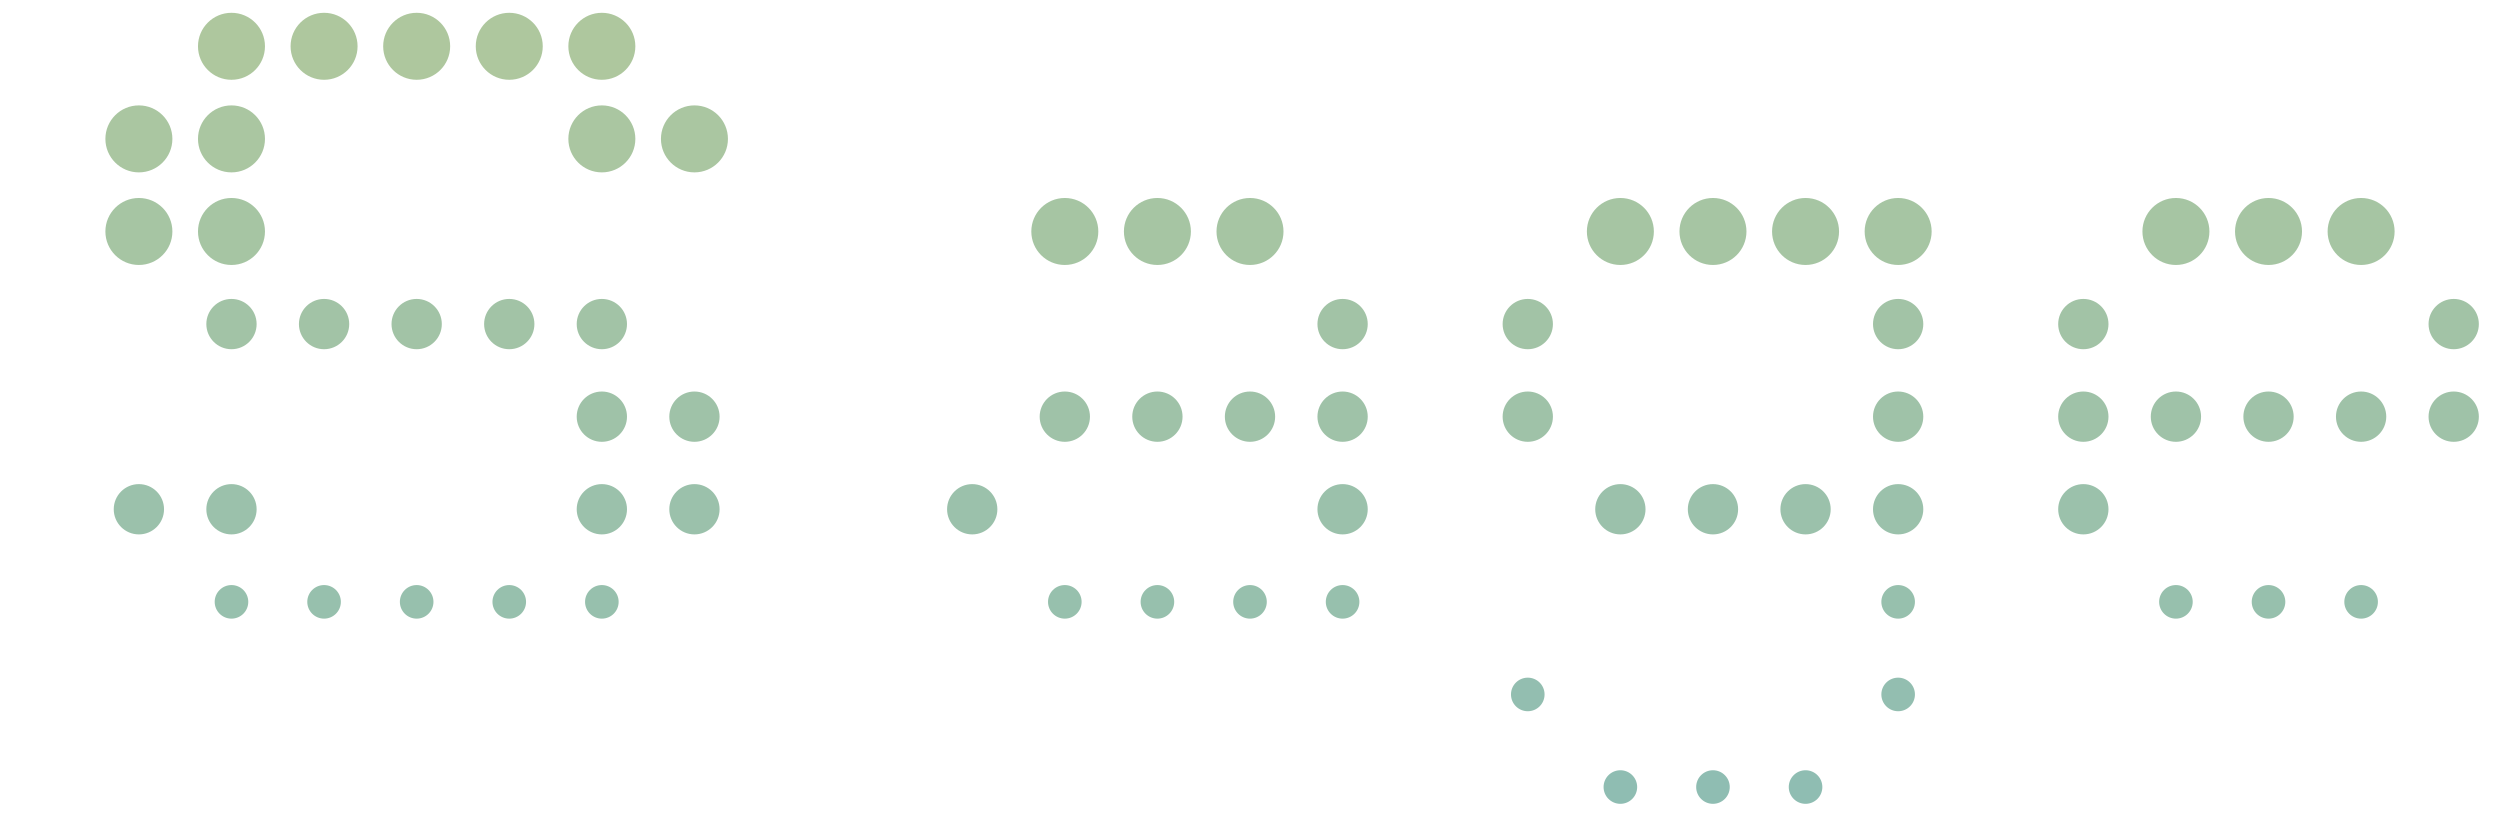
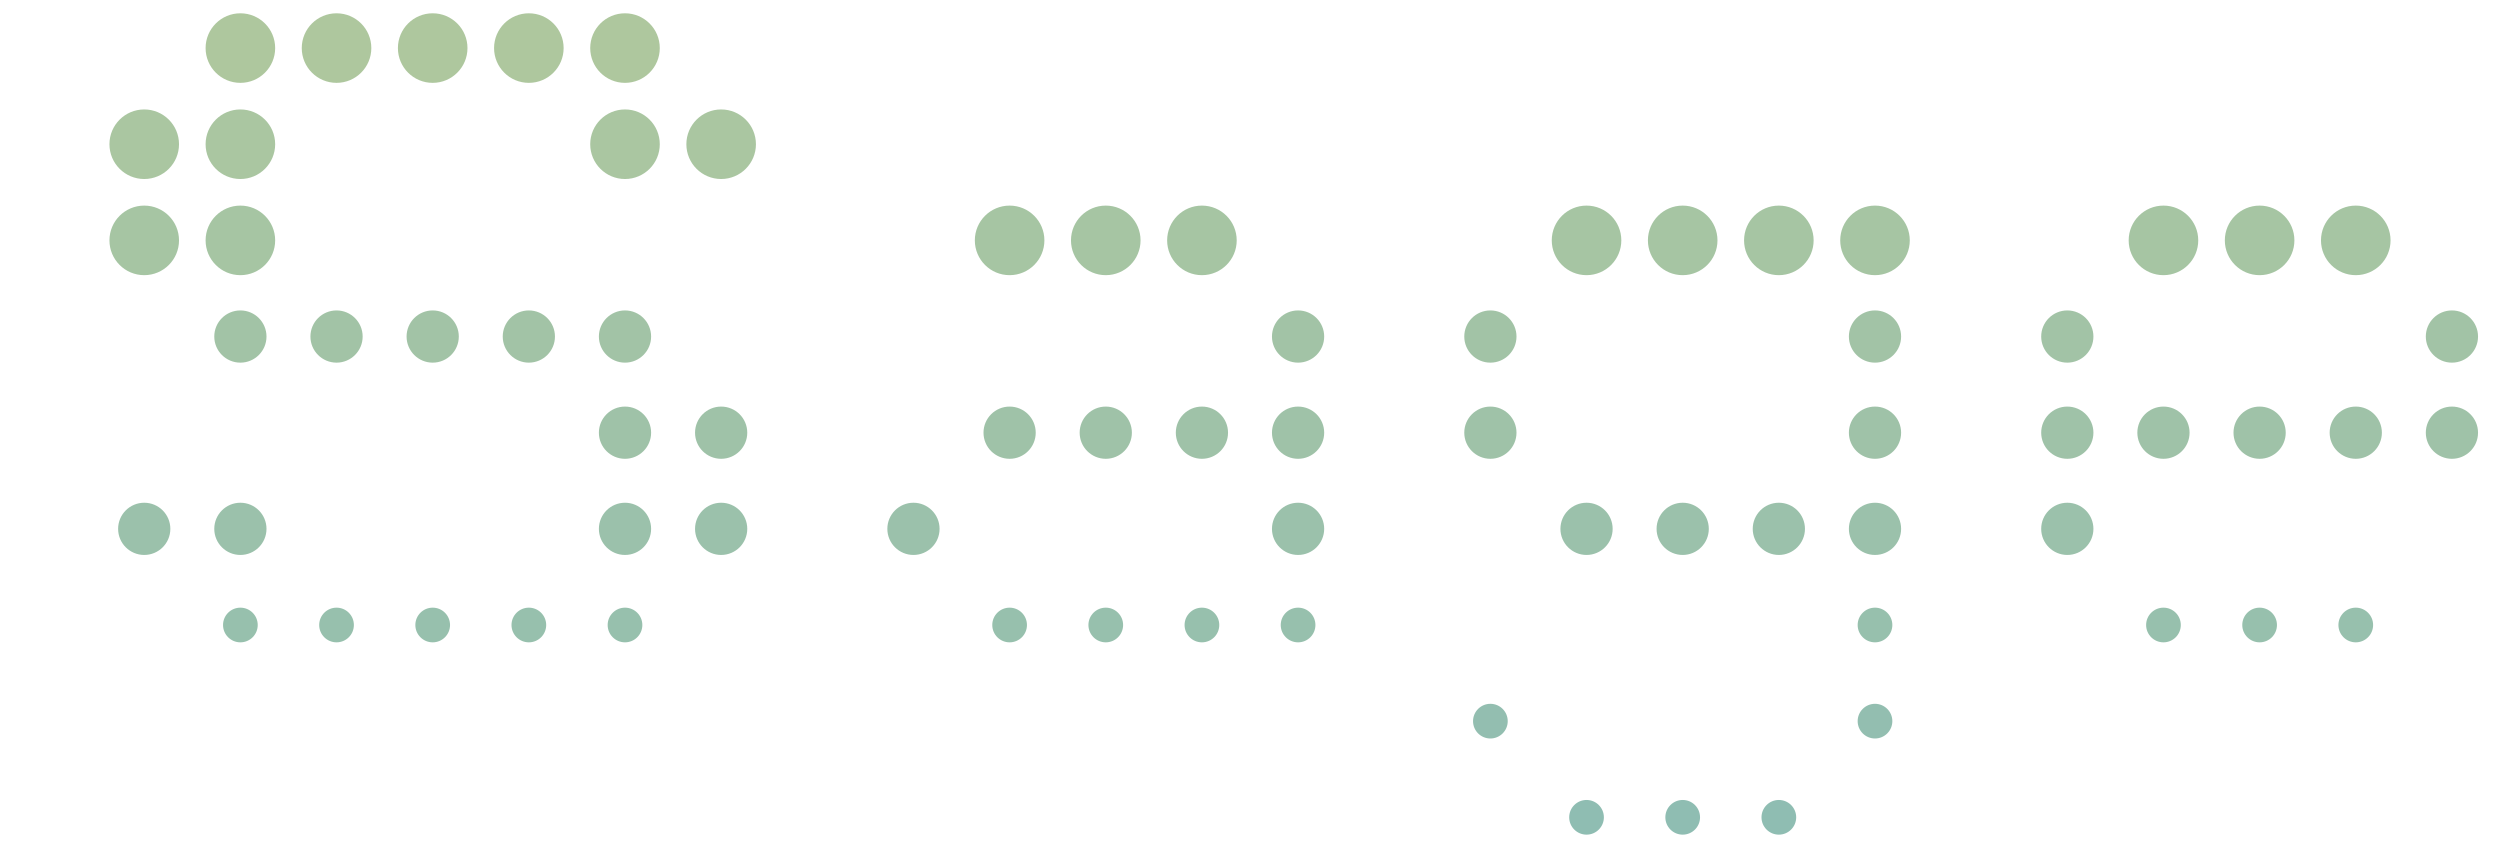
- <svg xmlns="http://www.w3.org/2000/svg" viewBox="0 0 275.4 91.8" width="275.4" height="91.8">
+ <svg xmlns="http://www.w3.org/2000/svg" viewBox="0 0 265.2 91.8" width="265.2" height="91.8">
+   <circle cx="15.3" cy="15.3" r="3.69" fill="#aac6a1" />
+   <circle cx="15.3" cy="25.5" r="3.69" fill="#a6c5a3" />
+   <circle cx="15.3" cy="56.1" r="2.77" fill="#9bc1ab" />
  <circle cx="25.5" cy="5.1" r="3.69" fill="#aec79e" />
+   <circle cx="25.5" cy="15.3" r="3.69" fill="#aac6a1" />
+   <circle cx="25.5" cy="25.5" r="3.69" fill="#a6c5a3" />
+   <circle cx="25.5" cy="35.7" r="2.77" fill="#a2c3a6" />
+   <circle cx="25.5" cy="56.1" r="2.77" fill="#9bc1ab" />
+   <circle cx="25.5" cy="66.3" r="1.84" fill="#97c0ad" />
  <circle cx="35.7" cy="5.1" r="3.69" fill="#aec79e" />
+   <circle cx="35.7" cy="35.7" r="2.77" fill="#a2c3a6" />
+   <circle cx="35.7" cy="66.3" r="1.84" fill="#97c0ad" />
  <circle cx="45.9" cy="5.1" r="3.69" fill="#aec79e" />
+   <circle cx="45.9" cy="35.7" r="2.77" fill="#a2c3a6" />
+   <circle cx="45.9" cy="66.3" r="1.84" fill="#97c0ad" />
  <circle cx="56.1" cy="5.1" r="3.69" fill="#aec79e" />
+   <circle cx="56.1" cy="35.7" r="2.77" fill="#a2c3a6" />
+   <circle cx="56.1" cy="66.3" r="1.84" fill="#97c0ad" />
  <circle cx="66.3" cy="5.1" r="3.69" fill="#aec79e" />
-   <circle cx="15.3" cy="15.3" r="3.69" fill="#aac6a1" />
-   <circle cx="25.5" cy="15.3" r="3.69" fill="#aac6a1" />
  <circle cx="66.3" cy="15.3" r="3.69" fill="#aac6a1" />
+   <circle cx="66.3" cy="35.7" r="2.77" fill="#a2c3a6" />
+   <circle cx="66.3" cy="45.9" r="2.77" fill="#9fc2a8" />
+   <circle cx="66.3" cy="56.1" r="2.77" fill="#9bc1ab" />
+   <circle cx="66.3" cy="66.3" r="1.84" fill="#97c0ad" />
  <circle cx="76.5" cy="15.3" r="3.69" fill="#aac6a1" />
-   <circle cx="15.3" cy="25.5" r="3.69" fill="#a6c5a3" />
-   <circle cx="25.5" cy="25.5" r="3.69" fill="#a6c5a3" />
+   <circle cx="76.5" cy="45.9" r="2.77" fill="#9fc2a8" />
+   <circle cx="76.5" cy="56.1" r="2.77" fill="#9bc1ab" />
+   <circle cx="96.9" cy="56.1" r="2.77" fill="#9bc1ab" />
+   <circle cx="107.1" cy="25.5" r="3.69" fill="#a6c5a3" />
+   <circle cx="107.1" cy="45.9" r="2.77" fill="#9fc2a8" />
+   <circle cx="107.1" cy="66.3" r="1.84" fill="#97c0ad" />
  <circle cx="117.3" cy="25.5" r="3.69" fill="#a6c5a3" />
+   <circle cx="117.3" cy="45.9" r="2.77" fill="#9fc2a8" />
+   <circle cx="117.3" cy="66.3" r="1.84" fill="#97c0ad" />
  <circle cx="127.5" cy="25.5" r="3.69" fill="#a6c5a3" />
-   <circle cx="137.7" cy="25.5" r="3.69" fill="#a6c5a3" />
+   <circle cx="127.5" cy="45.9" r="2.77" fill="#9fc2a8" />
+   <circle cx="127.5" cy="66.3" r="1.84" fill="#97c0ad" />
+   <circle cx="137.7" cy="35.7" r="2.77" fill="#a2c3a6" />
+   <circle cx="137.7" cy="45.9" r="2.77" fill="#9fc2a8" />
+   <circle cx="137.7" cy="56.1" r="2.77" fill="#9bc1ab" />
+   <circle cx="137.7" cy="66.3" r="1.84" fill="#97c0ad" />
+   <circle cx="158.1" cy="35.7" r="2.77" fill="#a2c3a6" />
+   <circle cx="158.1" cy="45.9" r="2.77" fill="#9fc2a8" />
+   <circle cx="158.1" cy="76.5" r="1.84" fill="#93beb0" />
+   <circle cx="168.3" cy="25.5" r="3.69" fill="#a6c5a3" />
+   <circle cx="168.3" cy="56.1" r="2.77" fill="#9bc1ab" />
+   <circle cx="168.3" cy="86.7" r="1.84" fill="#8fbdb2" />
  <circle cx="178.5" cy="25.5" r="3.69" fill="#a6c5a3" />
+   <circle cx="178.5" cy="56.1" r="2.77" fill="#9bc1ab" />
+   <circle cx="178.5" cy="86.7" r="1.84" fill="#8fbdb2" />
  <circle cx="188.7" cy="25.5" r="3.69" fill="#a6c5a3" />
+   <circle cx="188.7" cy="56.1" r="2.77" fill="#9bc1ab" />
+   <circle cx="188.7" cy="86.7" r="1.84" fill="#8fbdb2" />
  <circle cx="198.9" cy="25.5" r="3.69" fill="#a6c5a3" />
-   <circle cx="209.1" cy="25.5" r="3.69" fill="#a6c5a3" />
+   <circle cx="198.9" cy="35.7" r="2.77" fill="#a2c3a6" />
+   <circle cx="198.9" cy="45.9" r="2.77" fill="#9fc2a8" />
+   <circle cx="198.9" cy="56.1" r="2.77" fill="#9bc1ab" />
+   <circle cx="198.9" cy="66.3" r="1.84" fill="#97c0ad" />
+   <circle cx="198.9" cy="76.5" r="1.84" fill="#93beb0" />
+   <circle cx="219.3" cy="35.7" r="2.77" fill="#a2c3a6" />
+   <circle cx="219.3" cy="45.9" r="2.77" fill="#9fc2a8" />
+   <circle cx="219.3" cy="56.1" r="2.77" fill="#9bc1ab" />
+   <circle cx="229.5" cy="25.5" r="3.69" fill="#a6c5a3" />
+   <circle cx="229.5" cy="45.9" r="2.77" fill="#9fc2a8" />
+   <circle cx="229.5" cy="66.3" r="1.84" fill="#97c0ad" />
  <circle cx="239.7" cy="25.5" r="3.69" fill="#a6c5a3" />
+   <circle cx="239.7" cy="45.9" r="2.77" fill="#9fc2a8" />
+   <circle cx="239.7" cy="66.3" r="1.84" fill="#97c0ad" />
  <circle cx="249.9" cy="25.5" r="3.69" fill="#a6c5a3" />
-   <circle cx="260.1" cy="25.5" r="3.69" fill="#a6c5a3" />
-   <circle cx="25.5" cy="35.7" r="2.77" fill="#a2c3a6" />
-   <circle cx="35.7" cy="35.7" r="2.77" fill="#a2c3a6" />
-   <circle cx="45.9" cy="35.7" r="2.77" fill="#a2c3a6" />
-   <circle cx="56.1" cy="35.7" r="2.77" fill="#a2c3a6" />
-   <circle cx="66.3" cy="35.7" r="2.77" fill="#a2c3a6" />
-   <circle cx="147.9" cy="35.7" r="2.77" fill="#a2c3a6" />
-   <circle cx="168.3" cy="35.7" r="2.77" fill="#a2c3a6" />
-   <circle cx="209.1" cy="35.7" r="2.77" fill="#a2c3a6" />
-   <circle cx="229.5" cy="35.7" r="2.77" fill="#a2c3a6" />
-   <circle cx="270.3" cy="35.7" r="2.77" fill="#a2c3a6" />
-   <circle cx="66.3" cy="45.9" r="2.77" fill="#9fc2a8" />
-   <circle cx="76.5" cy="45.9" r="2.77" fill="#9fc2a8" />
-   <circle cx="117.3" cy="45.9" r="2.77" fill="#9fc2a8" />
-   <circle cx="127.5" cy="45.9" r="2.77" fill="#9fc2a8" />
-   <circle cx="137.7" cy="45.9" r="2.77" fill="#9fc2a8" />
-   <circle cx="147.9" cy="45.9" r="2.77" fill="#9fc2a8" />
-   <circle cx="168.3" cy="45.9" r="2.77" fill="#9fc2a8" />
-   <circle cx="209.1" cy="45.9" r="2.77" fill="#9fc2a8" />
-   <circle cx="229.5" cy="45.9" r="2.77" fill="#9fc2a8" />
-   <circle cx="239.7" cy="45.9" r="2.77" fill="#9fc2a8" />
  <circle cx="249.9" cy="45.9" r="2.77" fill="#9fc2a8" />
+   <circle cx="249.9" cy="66.3" r="1.84" fill="#97c0ad" />
+   <circle cx="260.1" cy="35.7" r="2.77" fill="#a2c3a6" />
  <circle cx="260.1" cy="45.9" r="2.77" fill="#9fc2a8" />
-   <circle cx="270.3" cy="45.9" r="2.77" fill="#9fc2a8" />
-   <circle cx="15.3" cy="56.1" r="2.77" fill="#9bc1ab" />
-   <circle cx="25.5" cy="56.1" r="2.77" fill="#9bc1ab" />
-   <circle cx="66.3" cy="56.1" r="2.77" fill="#9bc1ab" />
-   <circle cx="76.5" cy="56.1" r="2.77" fill="#9bc1ab" />
-   <circle cx="107.1" cy="56.1" r="2.77" fill="#9bc1ab" />
-   <circle cx="147.9" cy="56.1" r="2.77" fill="#9bc1ab" />
-   <circle cx="178.5" cy="56.1" r="2.77" fill="#9bc1ab" />
-   <circle cx="188.7" cy="56.1" r="2.77" fill="#9bc1ab" />
-   <circle cx="198.9" cy="56.1" r="2.77" fill="#9bc1ab" />
-   <circle cx="209.1" cy="56.1" r="2.77" fill="#9bc1ab" />
-   <circle cx="229.5" cy="56.1" r="2.77" fill="#9bc1ab" />
-   <circle cx="25.5" cy="66.3" r="1.85" fill="#97c0ad" />
-   <circle cx="35.7" cy="66.3" r="1.85" fill="#97c0ad" />
-   <circle cx="45.9" cy="66.3" r="1.85" fill="#97c0ad" />
-   <circle cx="56.1" cy="66.3" r="1.85" fill="#97c0ad" />
-   <circle cx="66.3" cy="66.3" r="1.85" fill="#97c0ad" />
-   <circle cx="117.3" cy="66.3" r="1.85" fill="#97c0ad" />
-   <circle cx="127.5" cy="66.3" r="1.85" fill="#97c0ad" />
-   <circle cx="137.7" cy="66.3" r="1.85" fill="#97c0ad" />
-   <circle cx="147.9" cy="66.3" r="1.85" fill="#97c0ad" />
-   <circle cx="209.1" cy="66.3" r="1.85" fill="#97c0ad" />
-   <circle cx="239.7" cy="66.3" r="1.85" fill="#97c0ad" />
-   <circle cx="249.9" cy="66.3" r="1.85" fill="#97c0ad" />
-   <circle cx="260.1" cy="66.3" r="1.85" fill="#97c0ad" />
-   <circle cx="168.3" cy="76.5" r="1.85" fill="#93beb0" />
-   <circle cx="209.1" cy="76.5" r="1.85" fill="#93beb0" />
-   <circle cx="178.5" cy="86.7" r="1.85" fill="#8fbdb2" />
-   <circle cx="188.7" cy="86.7" r="1.85" fill="#8fbdb2" />
-   <circle cx="198.9" cy="86.7" r="1.85" fill="#8fbdb2" />
</svg>
